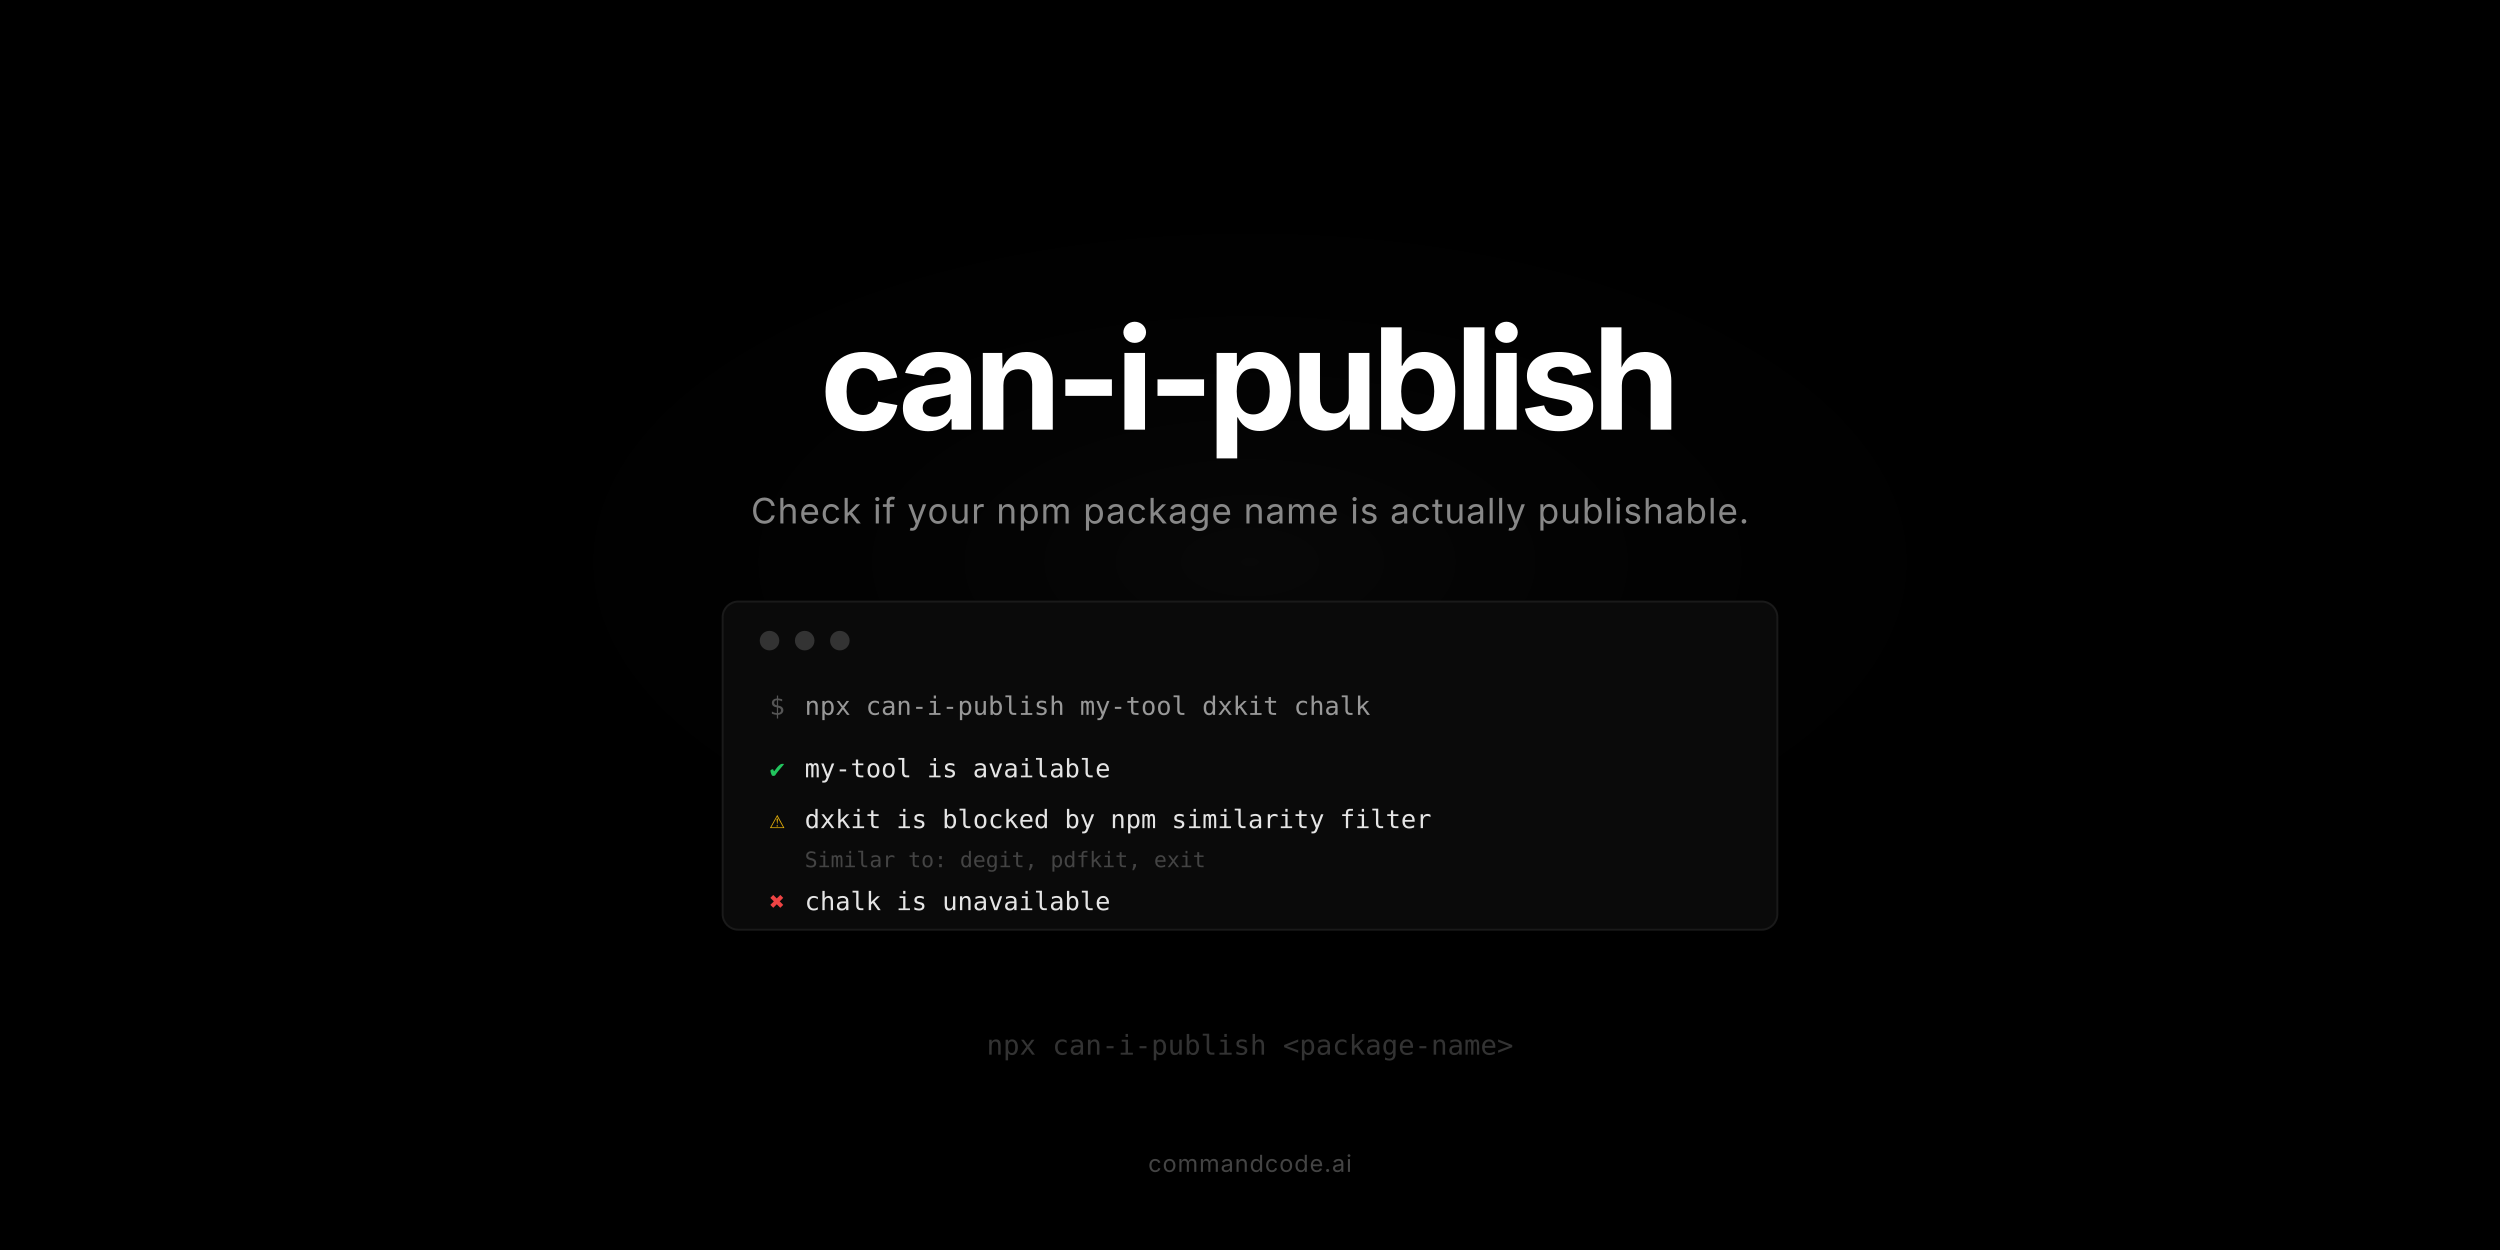
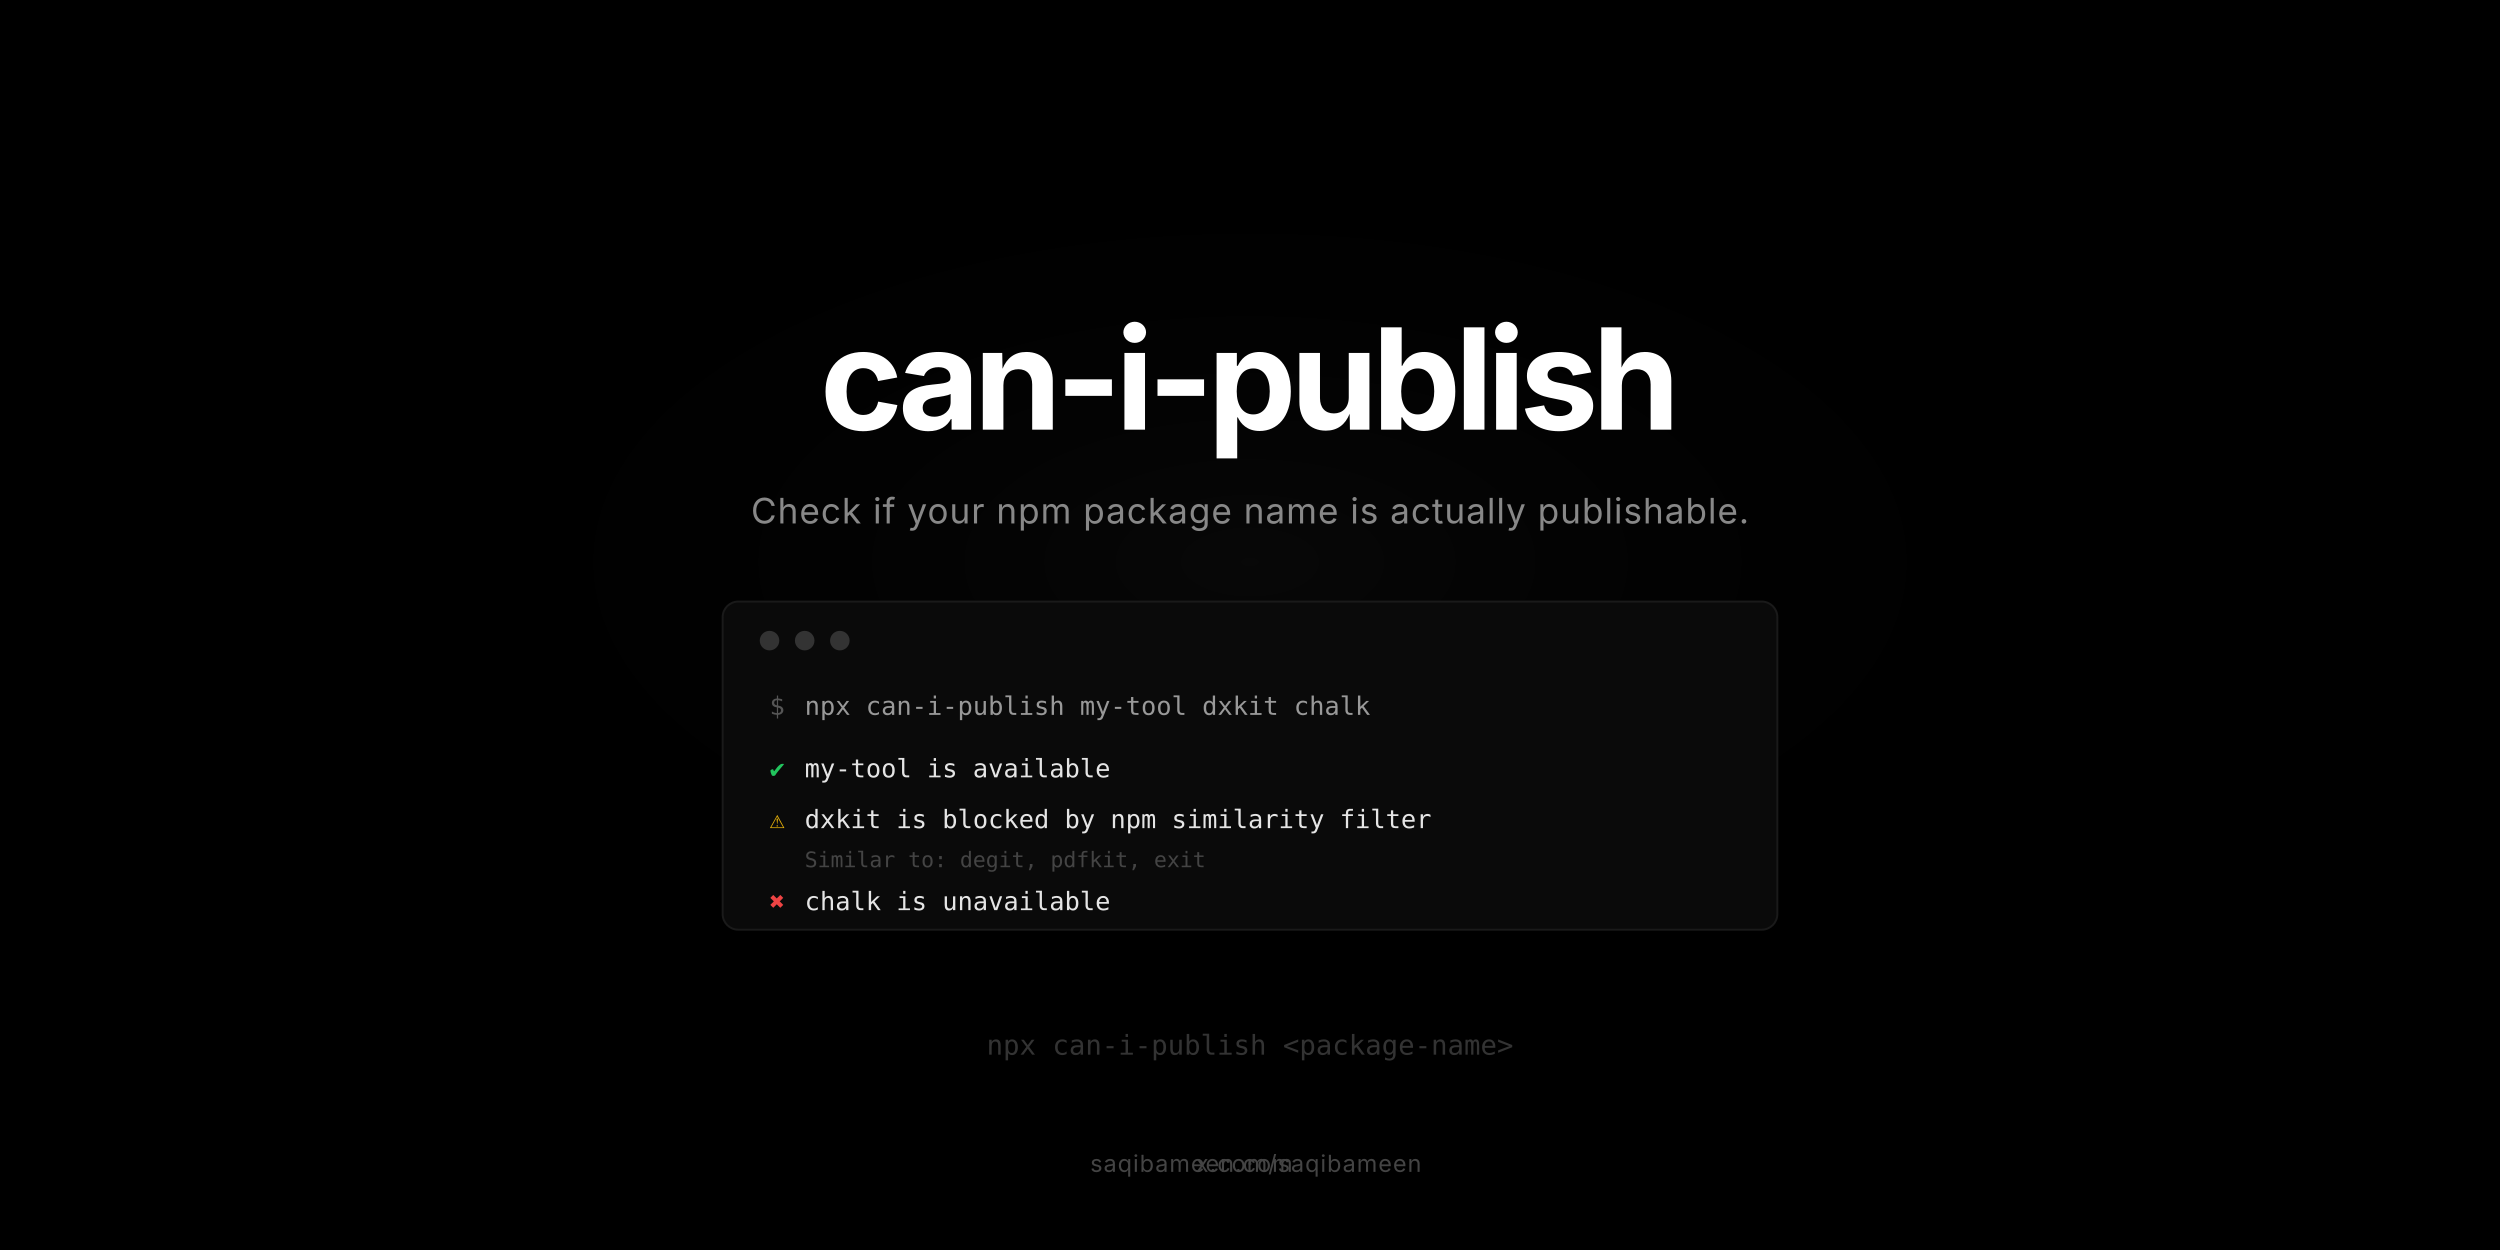
<svg xmlns="http://www.w3.org/2000/svg" width="1280" height="640" viewBox="0 0 1280 640" fill="none">
  <rect width="1280" height="640" fill="#000000" />
  <defs>
    <radialGradient id="glow" cx="50%" cy="45%" r="35%">
      <stop offset="0%" stop-color="#ffffff" stop-opacity="0.03" />
      <stop offset="100%" stop-color="#000000" stop-opacity="0" />
    </radialGradient>
  </defs>
  <rect width="1280" height="640" fill="url(#glow)" />
  <text x="640" y="220" text-anchor="middle" font-family="'Inter', 'SF Pro Display', system-ui, -apple-system, sans-serif" font-size="72" font-weight="700" fill="#ffffff" letter-spacing="-3">
    can-i-publish
  </text>
  <text x="640" y="268" text-anchor="middle" font-family="'Inter', system-ui, -apple-system, sans-serif" font-size="18" fill="#888888" letter-spacing="0.5">
    Check if your npm package name is actually publishable.
  </text>
  <rect x="370" y="308" width="540" height="168" rx="8" fill="#0a0a0a" stroke="#1a1a1a" stroke-width="1" />
  <circle cx="394" cy="328" r="5" fill="#333333" />
  <circle cx="412" cy="328" r="5" fill="#333333" />
  <circle cx="430" cy="328" r="5" fill="#333333" />
  <text x="394" y="366" font-family="'SF Mono', 'JetBrains Mono', 'Fira Code', monospace" font-size="13" fill="#555555">$</text>
  <text x="412" y="366" font-family="'SF Mono', 'JetBrains Mono', 'Fira Code', monospace" font-size="13" fill="#999999">npx can-i-publish my-tool dxkit chalk</text>
  <text x="394" y="398" font-family="'SF Mono', 'JetBrains Mono', 'Fira Code', monospace" font-size="13" fill="#22c55e">✔</text>
  <text x="412" y="398" font-family="'SF Mono', 'JetBrains Mono', 'Fira Code', monospace" font-size="13" fill="#e5e5e5">my-tool is available</text>
  <text x="394" y="424" font-family="'SF Mono', 'JetBrains Mono', 'Fira Code', monospace" font-size="13" fill="#eab308">⚠</text>
  <text x="412" y="424" font-family="'SF Mono', 'JetBrains Mono', 'Fira Code', monospace" font-size="13" fill="#e5e5e5">dxkit is blocked by npm similarity filter</text>
  <text x="412" y="444" font-family="'SF Mono', 'JetBrains Mono', 'Fira Code', monospace" font-size="11" fill="#444444">Similar to: degit, pdfkit, exit</text>
  <text x="394" y="466" font-family="'SF Mono', 'JetBrains Mono', 'Fira Code', monospace" font-size="13" fill="#ef4444">✖</text>
  <text x="412" y="466" font-family="'SF Mono', 'JetBrains Mono', 'Fira Code', monospace" font-size="13" fill="#e5e5e5">chalk is unavailable</text>
  <text x="640" y="540" text-anchor="middle" font-family="'SF Mono', 'JetBrains Mono', 'Fira Code', monospace" font-size="14" fill="#333333">
    npx can-i-publish &lt;package-name&gt;
  </text>
-   <text x="640" y="600" text-anchor="middle" font-family="'Inter', system-ui, -apple-system, sans-serif" font-size="12" fill="#444444" letter-spacing="0.5">
-     commandcode.ai
+   <text x="610" y="600" text-anchor="middle" font-family="'Inter', system-ui, -apple-system, sans-serif" font-size="12" fill="#444444" letter-spacing="0.5">
+     saqibameen.com
+   </text>
+   <text x="640" y="600" text-anchor="middle" font-family="'Inter', system-ui, -apple-system, sans-serif" font-size="12" fill="#333333" letter-spacing="0.5">
+     ·
+   </text>
+   <text x="670" y="600" text-anchor="middle" font-family="'Inter', system-ui, -apple-system, sans-serif" font-size="12" fill="#444444" letter-spacing="0.5">
+     x.com/saqibameen
  </text>
</svg>
